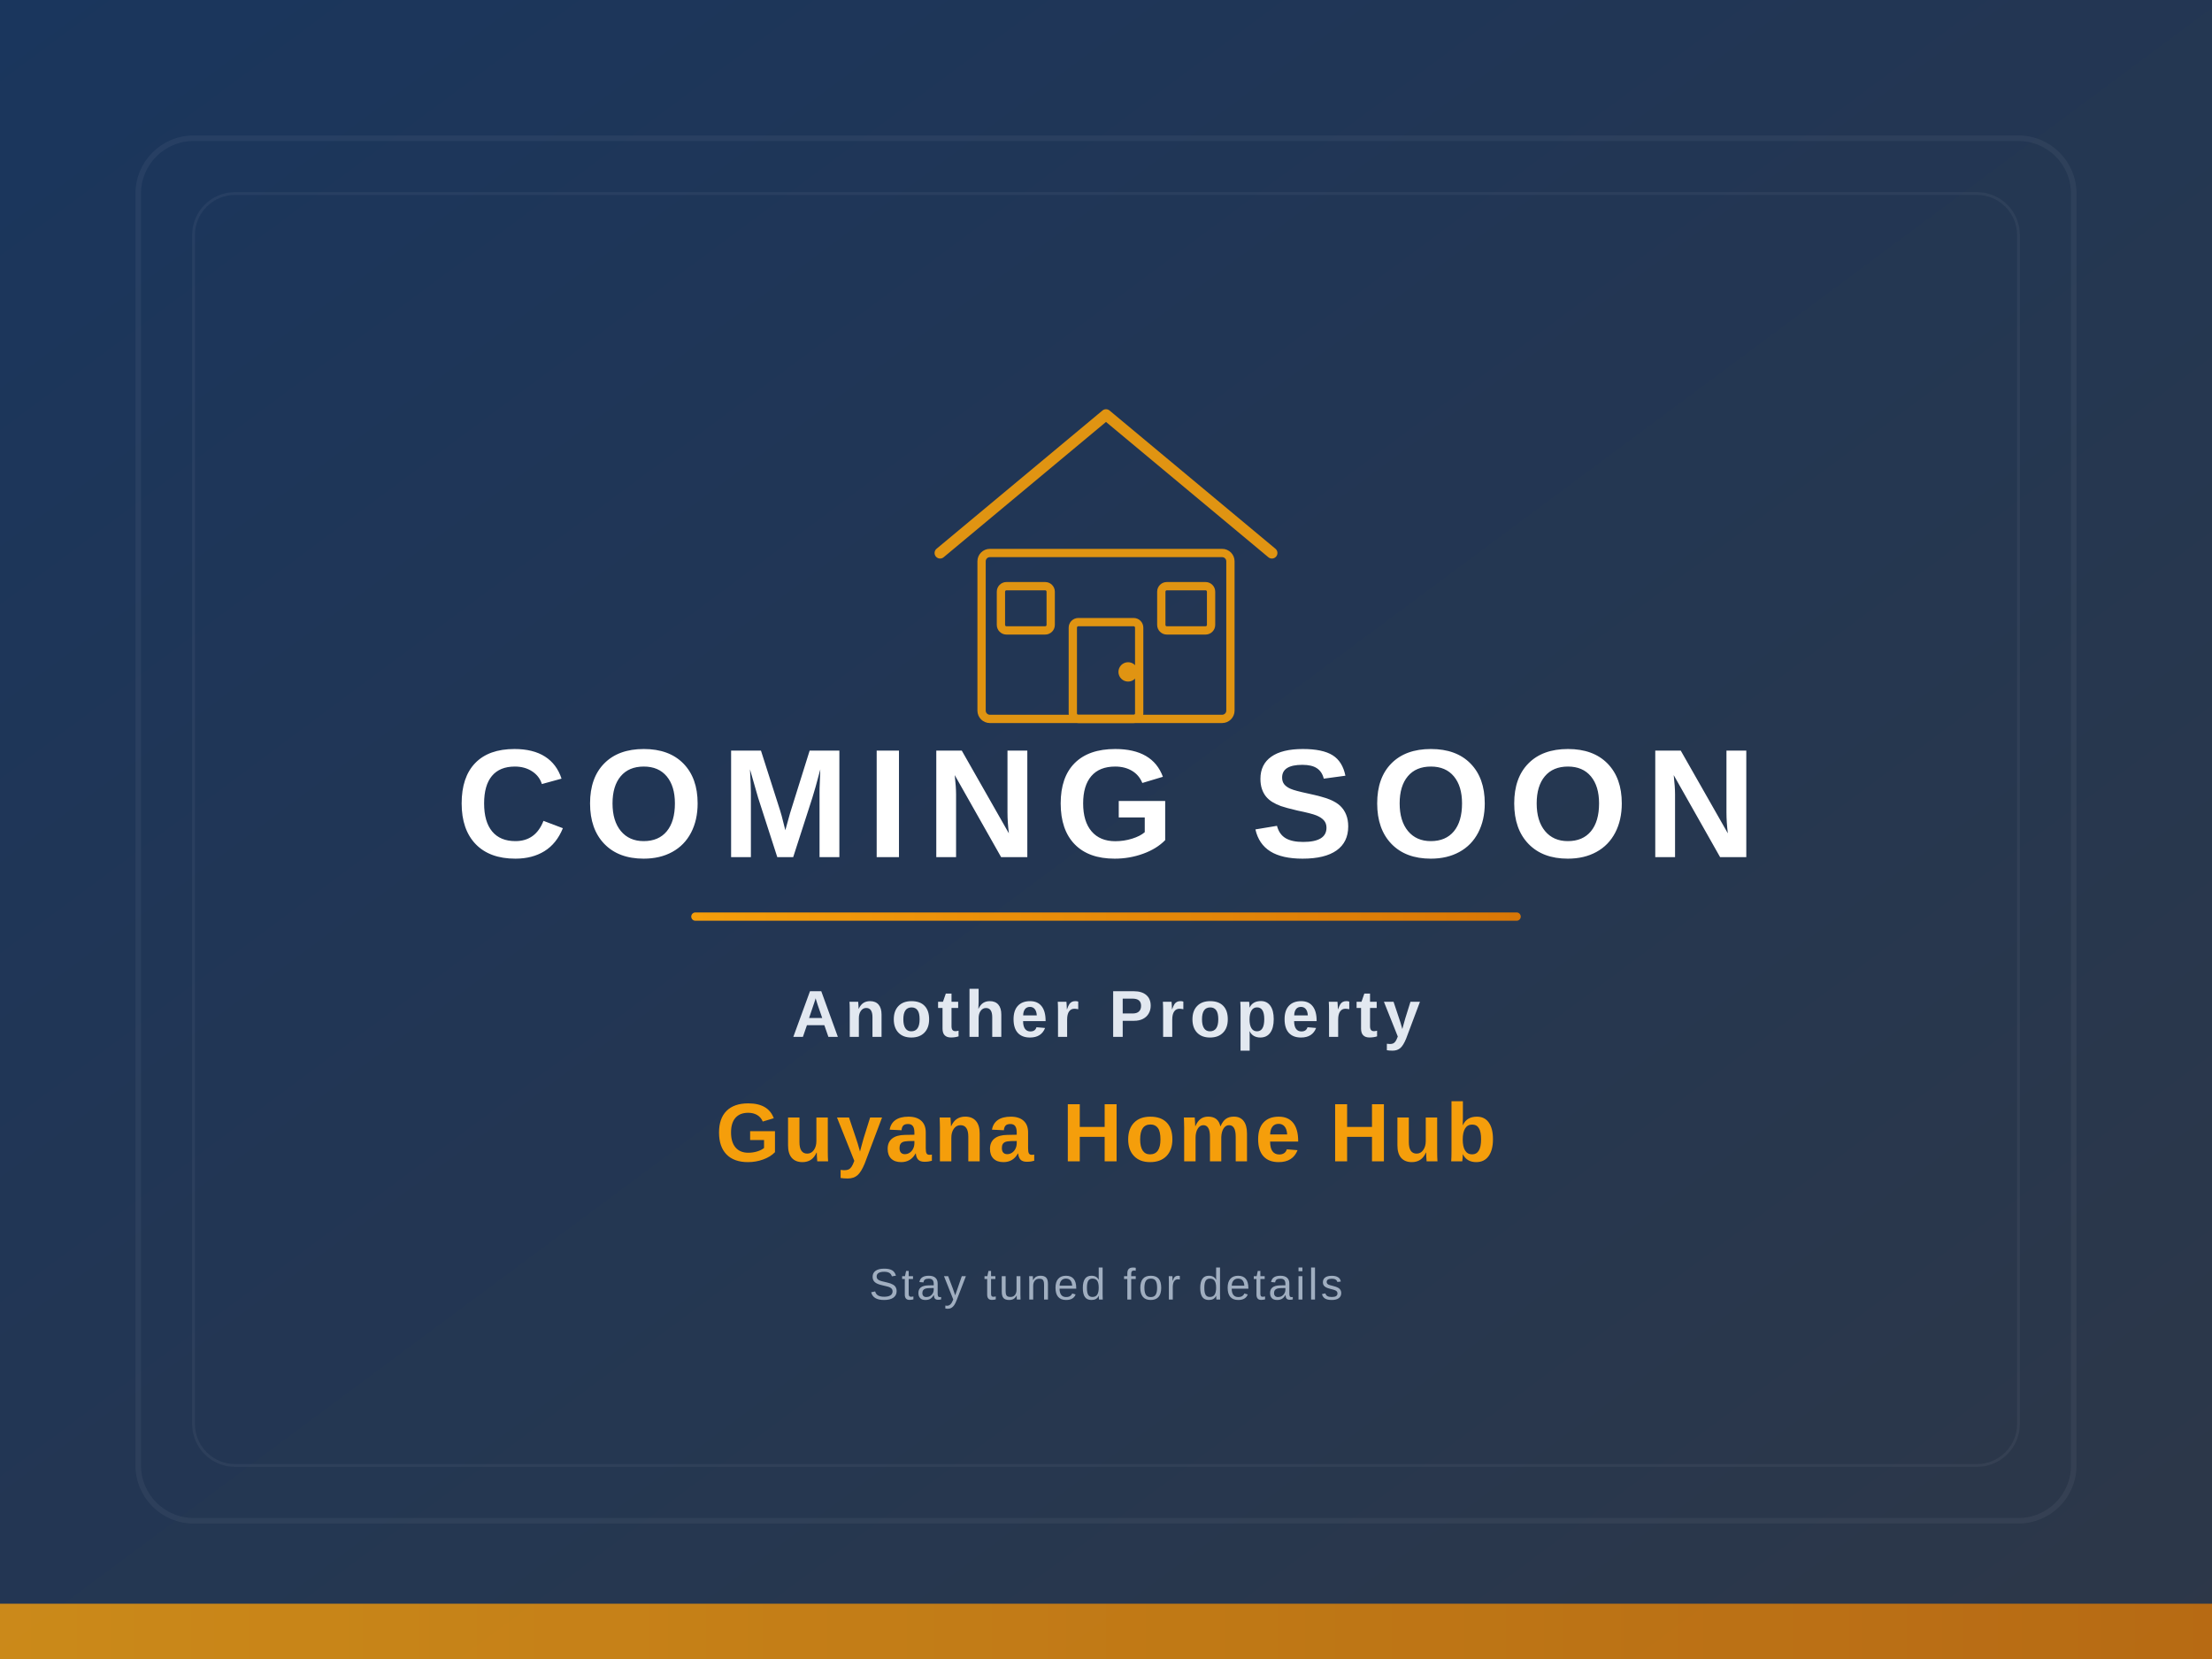
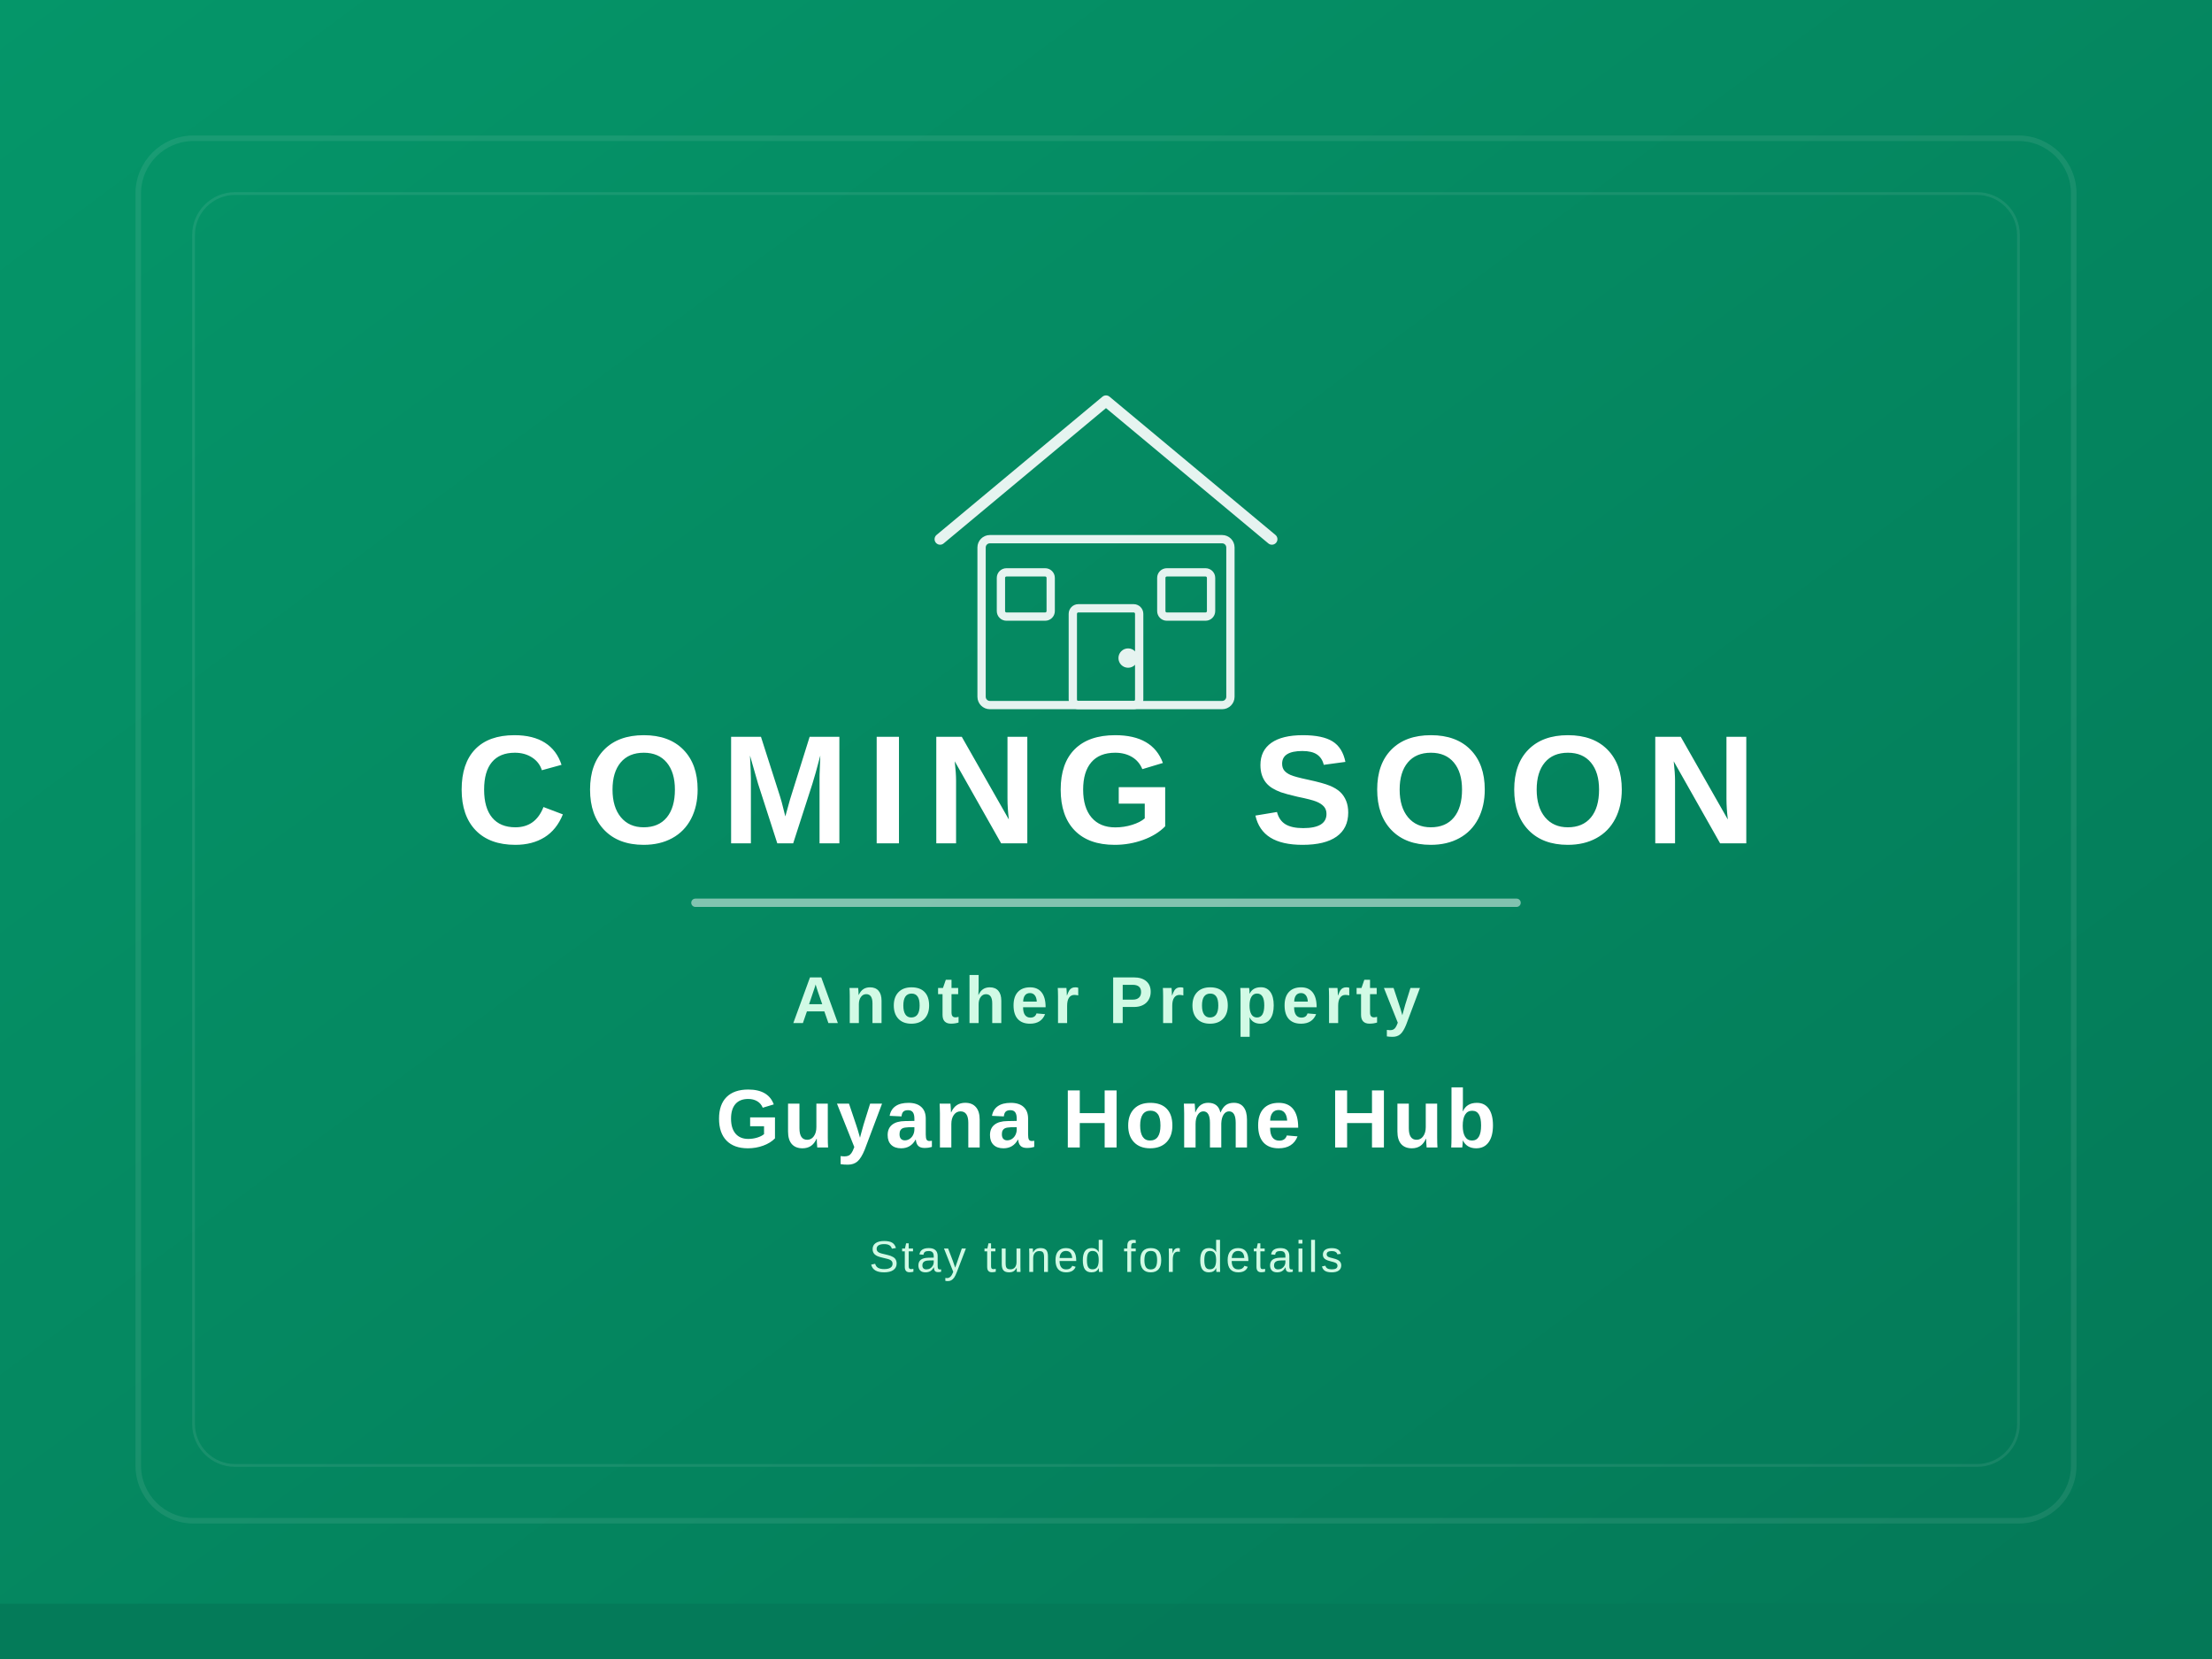
<svg xmlns="http://www.w3.org/2000/svg" viewBox="0 0 800 600" width="800" height="600">
  <defs>
    <linearGradient id="bg" x1="0%" y1="0%" x2="100%" y2="100%">
-       <stop offset="0%" style="stop-color:#1a365d" />
-       <stop offset="100%" style="stop-color:#2d3748" />
-     </linearGradient>
-     <linearGradient id="accent" x1="0%" y1="0%" x2="100%" y2="0%">
-       <stop offset="0%" style="stop-color:#f59e0b" />
-       <stop offset="100%" style="stop-color:#d97706" />
+       <stop offset="0%" style="stop-color:#059669" />
+       <stop offset="100%" style="stop-color:#047857" />
    </linearGradient>
  </defs>
  <rect width="800" height="600" fill="url(#bg)" />
-   <g opacity="0.05">
+   <g opacity="0.08">
    <rect x="50" y="50" width="700" height="500" rx="20" fill="none" stroke="white" stroke-width="2" />
    <rect x="70" y="70" width="660" height="460" rx="15" fill="none" stroke="white" stroke-width="1" />
  </g>
-   <g transform="translate(400, 180)" fill="none" stroke="#f59e0b" stroke-width="3" stroke-linecap="round" stroke-linejoin="round" opacity="0.9">
+   <g transform="translate(400, 175)" fill="none" stroke="white" stroke-width="3" stroke-linecap="round" stroke-linejoin="round" opacity="0.9">
    <path d="M-60,20 L0,-30 L60,20" stroke-width="4" />
    <rect x="-45" y="20" width="90" height="60" rx="3" />
    <rect x="-12" y="45" width="24" height="35" rx="2" />
    <rect x="-38" y="32" width="18" height="16" rx="2" />
    <rect x="20" y="32" width="18" height="16" rx="2" />
-     <circle cx="8" cy="63" r="2" fill="#f59e0b" />
+     <circle cx="8" cy="63" r="2" fill="white" />
  </g>
-   <text x="400" y="310" text-anchor="middle" font-family="Arial, Helvetica, sans-serif" font-weight="800" font-size="56" fill="white" letter-spacing="6">COMING SOON</text>
-   <rect x="250" y="330" width="300" height="3" rx="1.5" fill="url(#accent)" />
-   <text x="400" y="375" text-anchor="middle" font-family="Arial, Helvetica, sans-serif" font-weight="600" font-size="24" fill="#e2e8f0" letter-spacing="2">Another Property</text>
-   <text x="400" y="420" text-anchor="middle" font-family="Arial, Helvetica, sans-serif" font-weight="700" font-size="30" fill="#f59e0b" letter-spacing="1">Guyana Home Hub</text>
-   <text x="400" y="470" text-anchor="middle" font-family="Arial, Helvetica, sans-serif" font-weight="400" font-size="16" fill="#a0aec0" letter-spacing="1">Stay tuned for details</text>
-   <rect x="0" y="580" width="800" height="20" fill="url(#accent)" opacity="0.8" />
+   <text x="400" y="305" text-anchor="middle" font-family="Arial, Helvetica, sans-serif" font-weight="800" font-size="56" fill="white" letter-spacing="6">COMING SOON</text>
+   <rect x="250" y="325" width="300" height="3" rx="1.5" fill="white" opacity="0.5" />
+   <text x="400" y="370" text-anchor="middle" font-family="Arial, Helvetica, sans-serif" font-weight="600" font-size="24" fill="#d1fae5" letter-spacing="2">Another Property</text>
+   <text x="400" y="415" text-anchor="middle" font-family="Arial, Helvetica, sans-serif" font-weight="700" font-size="30" fill="white" letter-spacing="1">Guyana Home Hub</text>
+   <text x="400" y="460" text-anchor="middle" font-family="Arial, Helvetica, sans-serif" font-weight="400" font-size="16" fill="#d1fae5" letter-spacing="1">Stay tuned for details</text>
+   <rect x="0" y="580" width="800" height="20" fill="#047857" opacity="0.8" />
</svg>
